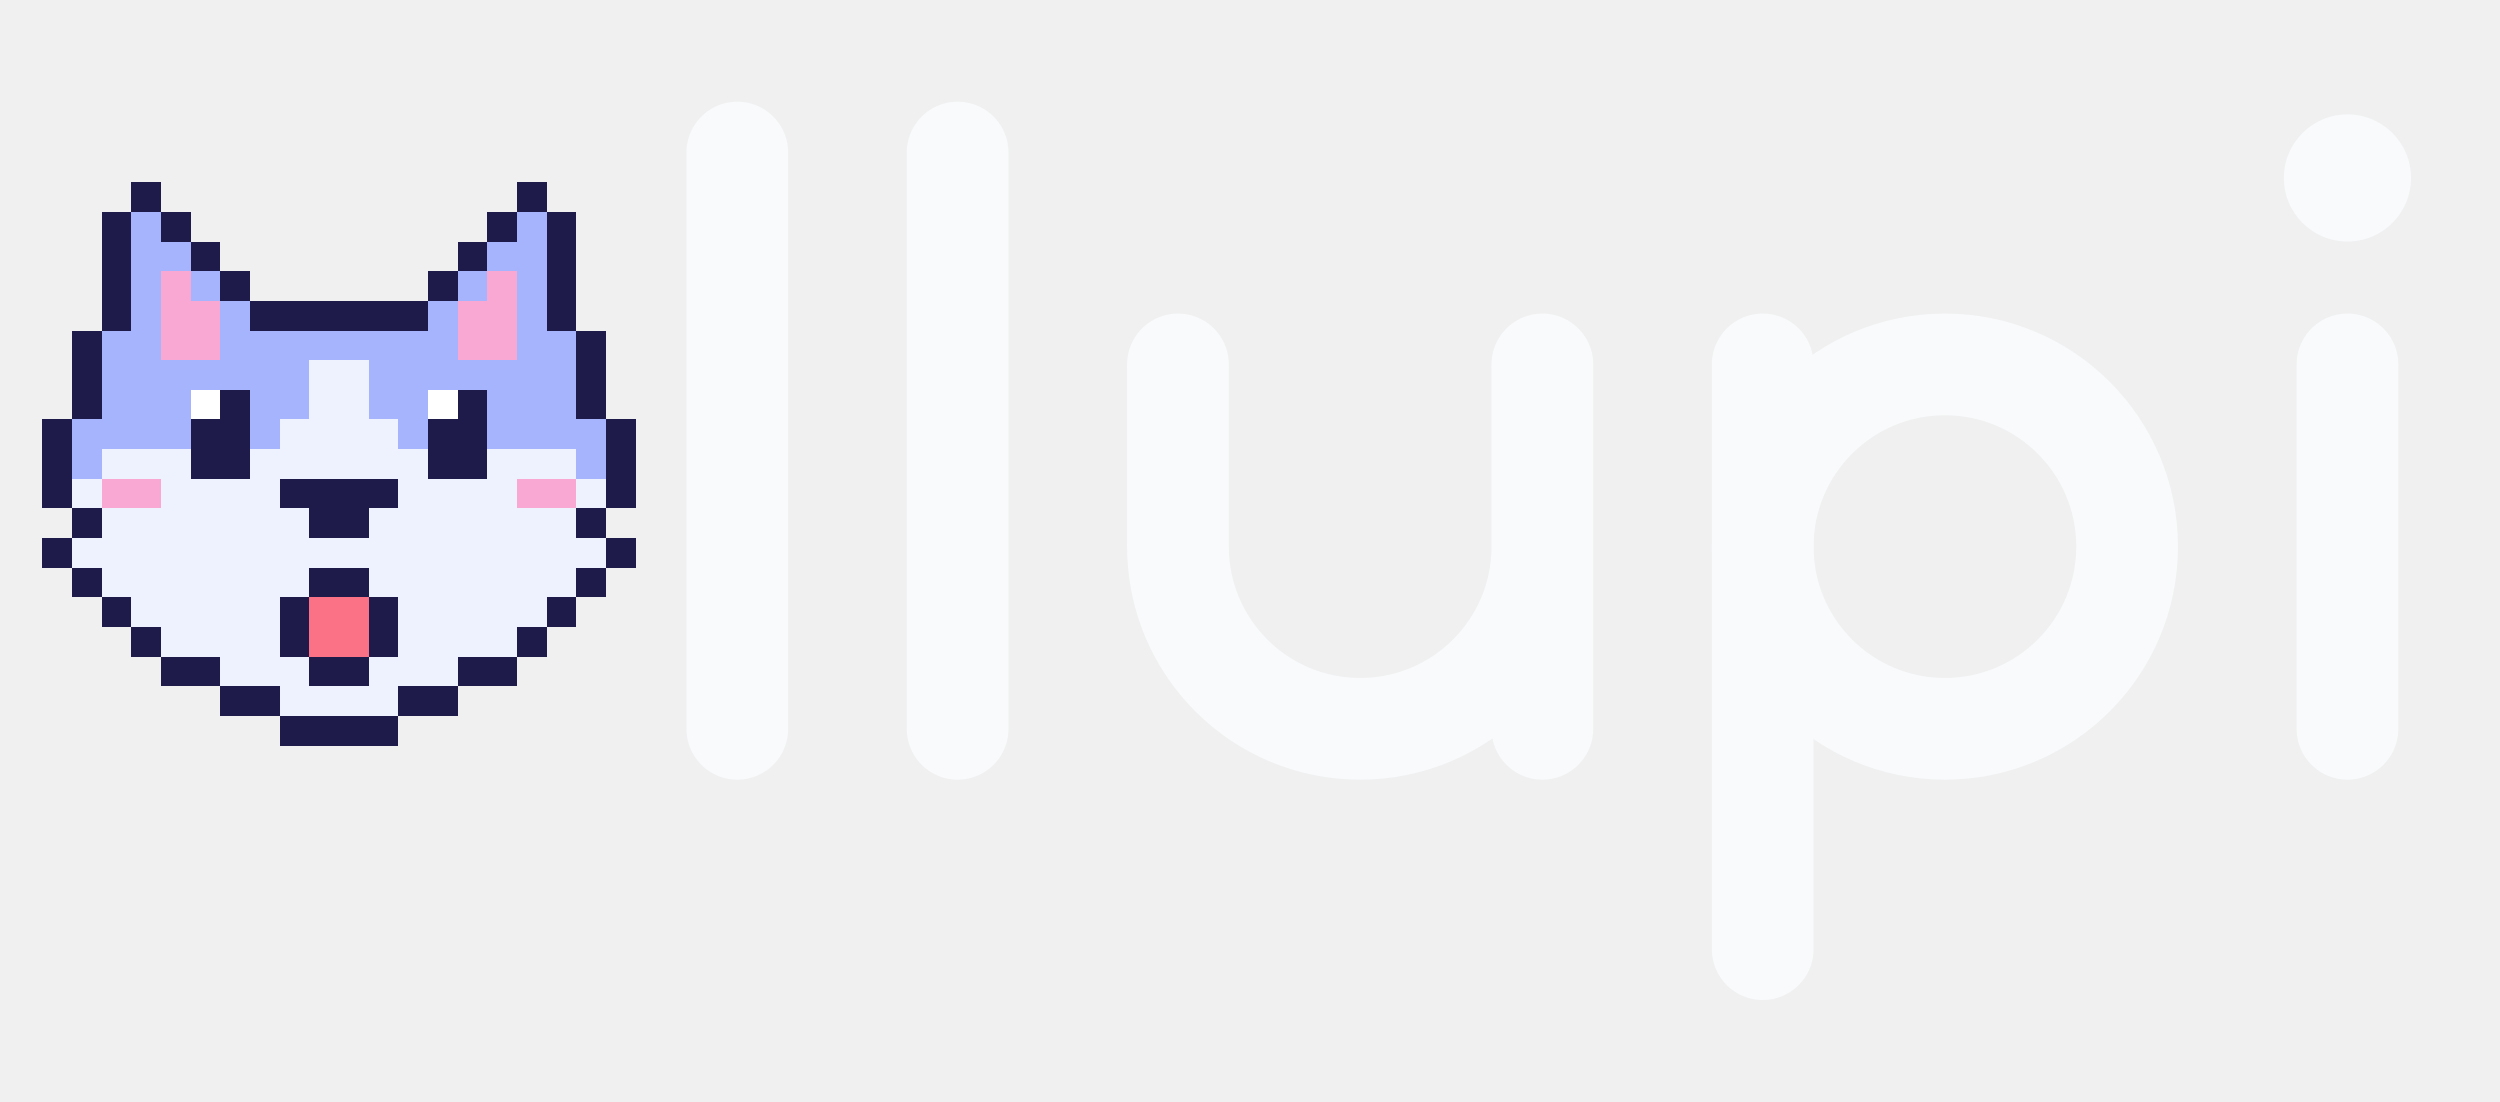
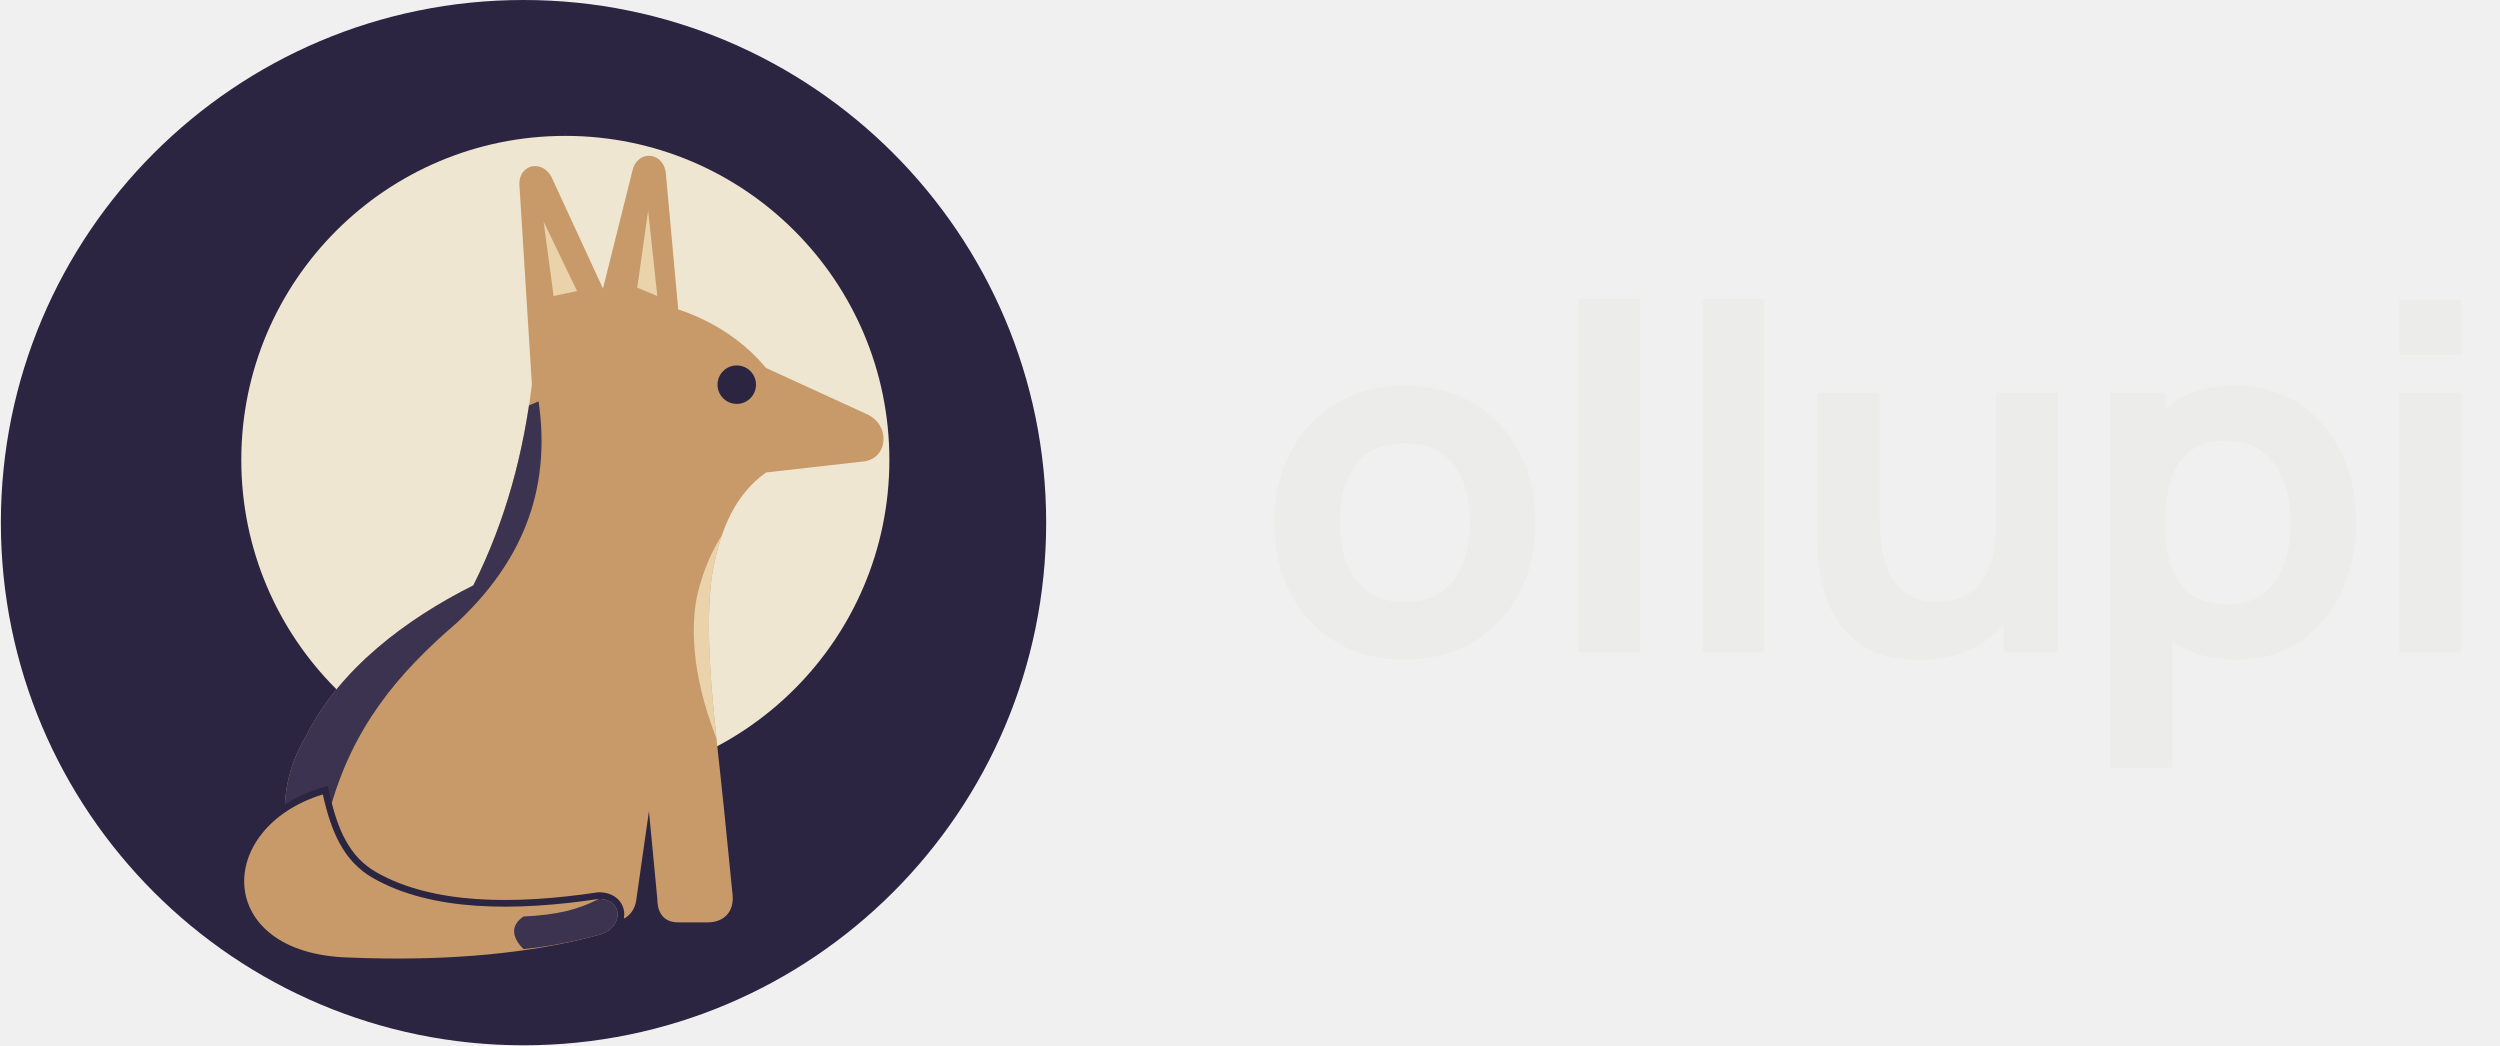
- <svg xmlns="http://www.w3.org/2000/svg" viewBox="-24 -184 590 260" width="590" height="260">
-   <g shape-rendering="crispEdges">
-     <rect x="7" y="-141" width="7" height="7" fill="#1e1b4b" />
-     <rect x="98" y="-141" width="7" height="7" fill="#1e1b4b" />
-     <rect x="0" y="-134" width="7" height="7" fill="#1e1b4b" />
-     <rect x="7" y="-134" width="7" height="7" fill="#a5b4fc" />
-     <rect x="14" y="-134" width="7" height="7" fill="#1e1b4b" />
-     <rect x="91" y="-134" width="7" height="7" fill="#1e1b4b" />
-     <rect x="98" y="-134" width="7" height="7" fill="#a5b4fc" />
-     <rect x="105" y="-134" width="7" height="7" fill="#1e1b4b" />
-     <rect x="0" y="-127" width="7" height="7" fill="#1e1b4b" />
-     <rect x="7" y="-127" width="14" height="7" fill="#a5b4fc" />
-     <rect x="21" y="-127" width="7" height="7" fill="#1e1b4b" />
-     <rect x="84" y="-127" width="7" height="7" fill="#1e1b4b" />
-     <rect x="91" y="-127" width="14" height="7" fill="#a5b4fc" />
-     <rect x="105" y="-127" width="7" height="7" fill="#1e1b4b" />
-     <rect x="0" y="-120" width="7" height="7" fill="#1e1b4b" />
-     <rect x="7" y="-120" width="7" height="7" fill="#a5b4fc" />
-     <rect x="14" y="-120" width="7" height="7" fill="#f9a8d4" />
-     <rect x="21" y="-120" width="7" height="7" fill="#a5b4fc" />
-     <rect x="28" y="-120" width="7" height="7" fill="#1e1b4b" />
-     <rect x="77" y="-120" width="7" height="7" fill="#1e1b4b" />
-     <rect x="84" y="-120" width="7" height="7" fill="#a5b4fc" />
-     <rect x="91" y="-120" width="7" height="7" fill="#f9a8d4" />
-     <rect x="98" y="-120" width="7" height="7" fill="#a5b4fc" />
-     <rect x="105" y="-120" width="7" height="7" fill="#1e1b4b" />
-     <rect x="0" y="-113" width="7" height="7" fill="#1e1b4b" />
-     <rect x="7" y="-113" width="7" height="7" fill="#a5b4fc" />
-     <rect x="14" y="-113" width="14" height="7" fill="#f9a8d4" />
-     <rect x="28" y="-113" width="7" height="7" fill="#a5b4fc" />
-     <rect x="35" y="-113" width="42" height="7" fill="#1e1b4b" />
-     <rect x="77" y="-113" width="7" height="7" fill="#a5b4fc" />
-     <rect x="84" y="-113" width="14" height="7" fill="#f9a8d4" />
-     <rect x="98" y="-113" width="7" height="7" fill="#a5b4fc" />
-     <rect x="105" y="-113" width="7" height="7" fill="#1e1b4b" />
-     <rect x="-7" y="-106" width="7" height="7" fill="#1e1b4b" />
-     <rect x="0" y="-106" width="14" height="7" fill="#a5b4fc" />
-     <rect x="14" y="-106" width="14" height="7" fill="#f9a8d4" />
-     <rect x="28" y="-106" width="56" height="7" fill="#a5b4fc" />
-     <rect x="84" y="-106" width="14" height="7" fill="#f9a8d4" />
-     <rect x="98" y="-106" width="14" height="7" fill="#a5b4fc" />
-     <rect x="112" y="-106" width="7" height="7" fill="#1e1b4b" />
-     <rect x="-7" y="-99" width="7" height="7" fill="#1e1b4b" />
-     <rect x="0" y="-99" width="49" height="7" fill="#a5b4fc" />
-     <rect x="49" y="-99" width="14" height="7" fill="#eef2ff" />
-     <rect x="63" y="-99" width="49" height="7" fill="#a5b4fc" />
-     <rect x="112" y="-99" width="7" height="7" fill="#1e1b4b" />
-     <rect x="-7" y="-92" width="7" height="7" fill="#1e1b4b" />
-     <rect x="0" y="-92" width="21" height="7" fill="#a5b4fc" />
-     <rect x="21" y="-92" width="7" height="7" fill="#ffffff" />
-     <rect x="28" y="-92" width="7" height="7" fill="#1e1b4b" />
-     <rect x="35" y="-92" width="14" height="7" fill="#a5b4fc" />
-     <rect x="49" y="-92" width="14" height="7" fill="#eef2ff" />
-     <rect x="63" y="-92" width="14" height="7" fill="#a5b4fc" />
-     <rect x="77" y="-92" width="7" height="7" fill="#ffffff" />
-     <rect x="84" y="-92" width="7" height="7" fill="#1e1b4b" />
-     <rect x="91" y="-92" width="21" height="7" fill="#a5b4fc" />
-     <rect x="112" y="-92" width="7" height="7" fill="#1e1b4b" />
-     <rect x="-14" y="-85" width="7" height="7" fill="#1e1b4b" />
-     <rect x="-7" y="-85" width="28" height="7" fill="#a5b4fc" />
-     <rect x="21" y="-85" width="14" height="7" fill="#1e1b4b" />
-     <rect x="35" y="-85" width="7" height="7" fill="#a5b4fc" />
-     <rect x="42" y="-85" width="28" height="7" fill="#eef2ff" />
-     <rect x="70" y="-85" width="7" height="7" fill="#a5b4fc" />
-     <rect x="77" y="-85" width="14" height="7" fill="#1e1b4b" />
-     <rect x="91" y="-85" width="28" height="7" fill="#a5b4fc" />
-     <rect x="119" y="-85" width="7" height="7" fill="#1e1b4b" />
-     <rect x="-14" y="-78" width="7" height="7" fill="#1e1b4b" />
-     <rect x="-7" y="-78" width="7" height="7" fill="#a5b4fc" />
-     <rect x="0" y="-78" width="21" height="7" fill="#eef2ff" />
-     <rect x="21" y="-78" width="14" height="7" fill="#1e1b4b" />
-     <rect x="35" y="-78" width="42" height="7" fill="#eef2ff" />
-     <rect x="77" y="-78" width="14" height="7" fill="#1e1b4b" />
-     <rect x="91" y="-78" width="21" height="7" fill="#eef2ff" />
-     <rect x="112" y="-78" width="7" height="7" fill="#a5b4fc" />
-     <rect x="119" y="-78" width="7" height="7" fill="#1e1b4b" />
-     <rect x="-14" y="-71" width="7" height="7" fill="#1e1b4b" />
-     <rect x="-7" y="-71" width="7" height="7" fill="#eef2ff" />
-     <rect x="0" y="-71" width="14" height="7" fill="#f9a8d4" />
-     <rect x="14" y="-71" width="28" height="7" fill="#eef2ff" />
-     <rect x="42" y="-71" width="28" height="7" fill="#1e1b4b" />
-     <rect x="70" y="-71" width="28" height="7" fill="#eef2ff" />
-     <rect x="98" y="-71" width="14" height="7" fill="#f9a8d4" />
-     <rect x="112" y="-71" width="7" height="7" fill="#eef2ff" />
-     <rect x="119" y="-71" width="7" height="7" fill="#1e1b4b" />
-     <rect x="-7" y="-64" width="7" height="7" fill="#1e1b4b" />
-     <rect x="0" y="-64" width="49" height="7" fill="#eef2ff" />
-     <rect x="49" y="-64" width="14" height="7" fill="#1e1b4b" />
-     <rect x="63" y="-64" width="49" height="7" fill="#eef2ff" />
-     <rect x="112" y="-64" width="7" height="7" fill="#1e1b4b" />
-     <rect x="-14" y="-57" width="7" height="7" fill="#1e1b4b" />
-     <rect x="-7" y="-57" width="126" height="7" fill="#eef2ff" />
-     <rect x="119" y="-57" width="7" height="7" fill="#1e1b4b" />
-     <rect x="-7" y="-50" width="7" height="7" fill="#1e1b4b" />
-     <rect x="0" y="-50" width="49" height="7" fill="#eef2ff" />
-     <rect x="49" y="-50" width="14" height="7" fill="#1e1b4b" />
-     <rect x="63" y="-50" width="49" height="7" fill="#eef2ff" />
-     <rect x="112" y="-50" width="7" height="7" fill="#1e1b4b" />
-     <rect x="0" y="-43" width="7" height="7" fill="#1e1b4b" />
-     <rect x="7" y="-43" width="35" height="7" fill="#eef2ff" />
-     <rect x="42" y="-43" width="7" height="7" fill="#1e1b4b" />
-     <rect x="49" y="-43" width="14" height="7" fill="#fb7185" />
-     <rect x="63" y="-43" width="7" height="7" fill="#1e1b4b" />
-     <rect x="70" y="-43" width="35" height="7" fill="#eef2ff" />
-     <rect x="105" y="-43" width="7" height="7" fill="#1e1b4b" />
-     <rect x="7" y="-36" width="7" height="7" fill="#1e1b4b" />
-     <rect x="14" y="-36" width="28" height="7" fill="#eef2ff" />
-     <rect x="42" y="-36" width="7" height="7" fill="#1e1b4b" />
-     <rect x="49" y="-36" width="14" height="7" fill="#fb7185" />
-     <rect x="63" y="-36" width="7" height="7" fill="#1e1b4b" />
-     <rect x="70" y="-36" width="28" height="7" fill="#eef2ff" />
-     <rect x="98" y="-36" width="7" height="7" fill="#1e1b4b" />
-     <rect x="14" y="-29" width="14" height="7" fill="#1e1b4b" />
-     <rect x="28" y="-29" width="21" height="7" fill="#eef2ff" />
-     <rect x="49" y="-29" width="14" height="7" fill="#1e1b4b" />
-     <rect x="63" y="-29" width="21" height="7" fill="#eef2ff" />
-     <rect x="84" y="-29" width="14" height="7" fill="#1e1b4b" />
-     <rect x="28" y="-22" width="14" height="7" fill="#1e1b4b" />
-     <rect x="42" y="-22" width="28" height="7" fill="#eef2ff" />
-     <rect x="70" y="-22" width="14" height="7" fill="#1e1b4b" />
-     <rect x="42" y="-15" width="28" height="7" fill="#1e1b4b" />
+ <svg xmlns="http://www.w3.org/2000/svg" viewBox="0 0 239.0 100" width="574" height="240">
+   <circle cx="50" cy="50" r="50" fill="#2b2541" />
+   <circle cx="54" cy="44" r="31" fill="#efe6d2" />
+   <g transform="translate(14 12) scale(.8)">
+     <clipPath id="body">
+       <path d="M30 95 C18 95 13 83 19 73 C23 65 31 59 39 55 C43 47 45 39 46 31 L44.5 7 C44.5 4.5 47.5 4 48.5 6.5 L54.5 19.5 L58 5.5 C58.5 3 61.5 3 62 5.5 L63.5 22 C68 23.5 71.5 26 74 29 L86 34.5 C89 35.8 88.6 40 85.5 40.2 L74 41.5 C70.5 44 68.5 48 67.5 54 C66.5 62 68 72 69 82 L70 92 C70.2 94 69 95.3 67 95.3 L63.5 95.3 C61.5 95.3 61 93.8 61 92.5 L60 82 L58.5 92.5 C58.3 94.3 57 95.3 55 95.3 L50 95.3 Z" />
+     </clipPath>
+     <path d="M30 95 C18 95 13 83 19 73 C23 65 31 59 39 55 C43 47 45 39 46 31 L44.5 7 C44.5 4.5 47.5 4 48.5 6.5 L54.5 19.5 L58 5.5 C58.5 3 61.5 3 62 5.5 L63.5 22 C68 23.5 71.5 26 74 29 L86 34.5 C89 35.8 88.6 40 85.5 40.2 L74 41.5 C70.5 44 68.5 48 67.5 54 C66.5 62 68 72 69 82 L70 92 C70.2 94 69 95.3 67 95.3 L63.5 95.3 C61.5 95.3 61 93.8 61 92.5 L60 82 L58.5 92.5 C58.3 94.3 57 95.3 55 95.3 L50 95.3 Z" fill="#c89a69" />
+     <g clip-path="url(#body)">
+       <path d="M92 44 L72.5 44.5 C69.2 47.5 66.8 51.5 65.7 56.5 C64.8 61.5 65.6 68 69.2 76 L92 76 Z" fill="#ead2ab" />
+       <path d="M8 92 L8 40 L30 40 L46.8 33 C48.4 44 44.5 52.5 37 59.5 C30 65.5 24.5 72 21.8 82 Z" fill="#3b3350" />
+     </g>
+     <path d="M47.4 11.5 L51.4 19.8 L48.6 20.4 Z M59.9 10.2 L61 20.4 L58.6 19.4 Z" fill="#ead2ab" />
+     <path d="M21 80 C8 84 8 99 24 99.5 C36 100 46 99 54 96.8 C57 96 57 92.5 54 92.5 C44 94 34 94 27 90 C23.5 88 22 84.5 21 80 Z" fill="#c89a69" stroke="#2b2541" stroke-width="1.6" paint-order="stroke" />
+     <path d="M45 94.6 C49 94.4 51.5 93.8 54 92.5 C57 92.5 57 96 54 96.8 C51 97.6 48 98.2 45 98.5 C43.5 97 43.5 95.6 45 94.6 Z" fill="#3b3350" />
+     <circle cx="70.5" cy="31" r="2.3" fill="#2b2541" />
  </g>
-   <path d="M150,-148 V-12" fill="none" stroke="#f8fafc" stroke-width="24" stroke-linecap="round" stroke-linejoin="round" />
-   <path d="M202,-148 V-12" fill="none" stroke="#f8fafc" stroke-width="24" stroke-linecap="round" stroke-linejoin="round" />
-   <path d="M254,-98 V-55 A43,43 0 0 0 340,-55 V-98 M340,-55 V-12" fill="none" stroke="#f8fafc" stroke-width="24" stroke-linecap="round" stroke-linejoin="round" />
-   <path d="M392,-98 V40" fill="none" stroke="#f8fafc" stroke-width="24" stroke-linecap="round" stroke-linejoin="round" />
-   <circle cx="435" cy="-55" r="43" fill="none" stroke="#f8fafc" stroke-width="24" stroke-linecap="round" stroke-linejoin="round" />
-   <path d="M530,-98 V-12" fill="none" stroke="#f8fafc" stroke-width="24" stroke-linecap="round" stroke-linejoin="round" />
-   <circle cx="530" cy="-142" r="15" fill="#f8fafc" />
+   <g transform="translate(120 13.38) scale(0.023)">
+     <path d="M621.668 2162.0Q458.918 2162.0 337.001 2089.0Q215.084 2016.0 147.542 1887.458Q80.0 1758.917 80.0 1591.833Q80.0 1422.75 149 1294.292Q218 1165.833 339.959 1093.917Q461.918 1022.0 621.668 1022.0Q784.501 1022.0 906.876 1094.958Q1029.252 1167.917 1097.21 1296.375Q1165.169 1424.833 1165.169 1591.833Q1165.169 1760.083 1096.71 1888.583Q1028.252 2017.083 905.835 2089.542Q783.418 2162.0 621.668 2162.0ZM621.668 1922.163Q758.75 1922.163 826.207 1829.747Q893.665 1737.332 893.665 1591.833Q893.665 1441.418 825.249 1351.628Q756.833 1261.837 621.668 1261.837Q528.669 1261.837 468.961 1303.67Q409.253 1345.503 380.379 1419.668Q351.504 1493.834 351.504 1591.833Q351.504 1743.082 420.087 1832.623Q488.669 1922.163 621.668 1922.163ZM1345.0 2132V662H1601.337V2132.0ZM1861.0 2132V662H2117.337V2132.0ZM2760.333 2163.333Q2637.082 2163.333 2558.04 2122Q2478.998 2080.666 2433.748 2016.541Q2388.499 1952.415 2367.999 1881.623Q2347.499 1810.831 2342.25 1750.04Q2337.0 1689.249 2337.0 1656.5V1052H2597.004V1567.165Q2597.004 1610.664 2602.629 1670.455Q2608.253 1730.246 2631.336 1788.038Q2654.419 1845.829 2703.418 1883.83Q2752.418 1921.83 2839.168 1921.83Q2879.5 1921.83 2921.958 1908.872Q2964.416 1895.914 3000.082 1862.04Q3035.749 1828.165 3058.04 1765.291Q3080.332 1702.416 3080.332 1603.499L3229.834 1671.167Q3229.834 1803.916 3177.084 1916.041Q3124.334 2028.166 3020.167 2095.75Q2916 2163.333 2760.333 2163.333ZM3111.999 2132.0V1785.497H3080.332V1052.0H3338.503V2132.0ZM4083.335 2162.0Q3923.834 2162.0 3816.501 2086.917Q3709.167 2011.833 3654.834 1882.792Q3600.501 1753.75 3600.501 1591.833Q3600.501 1429.667 3654.417 1300.708Q3708.334 1171.75 3813.209 1096.875Q3918.084 1022.0 4071.834 1022.0Q4226.001 1022.0 4339.876 1096.125Q4453.752 1170.25 4516.377 1298.792Q4579.002 1427.333 4579.002 1591.833Q4579.002 1753.833 4517.21 1882.875Q4455.418 2011.917 4344.043 2086.958Q4232.668 2162.0 4083.335 2162.0ZM3557.167 2612.0V1052.0H3783.67V1801.164H3815.337V2612.0ZM4043 1933.163Q4134.083 1933.163 4192.457 1887.497Q4250.832 1841.831 4279.165 1764.332Q4307.498 1686.832 4307.498 1591.833Q4307.498 1497.834 4278.373 1420.418Q4249.248 1343.002 4188.624 1296.919Q4128 1250.837 4033.834 1250.837Q3945.418 1250.837 3890.168 1293.586Q3834.919 1336.336 3809.295 1413.293Q3783.67 1490.251 3783.67 1591.833Q3783.67 1693.249 3809.253 1770.29Q3834.836 1847.331 3891.919 1890.247Q3949.001 1933.163 4043 1933.163ZM4759.0 895.168V664.499H5015.337V895.168ZM4759.0 2132V1052H5015.337V2132.0Z" fill="#ecedea" />
+   </g>
</svg>
